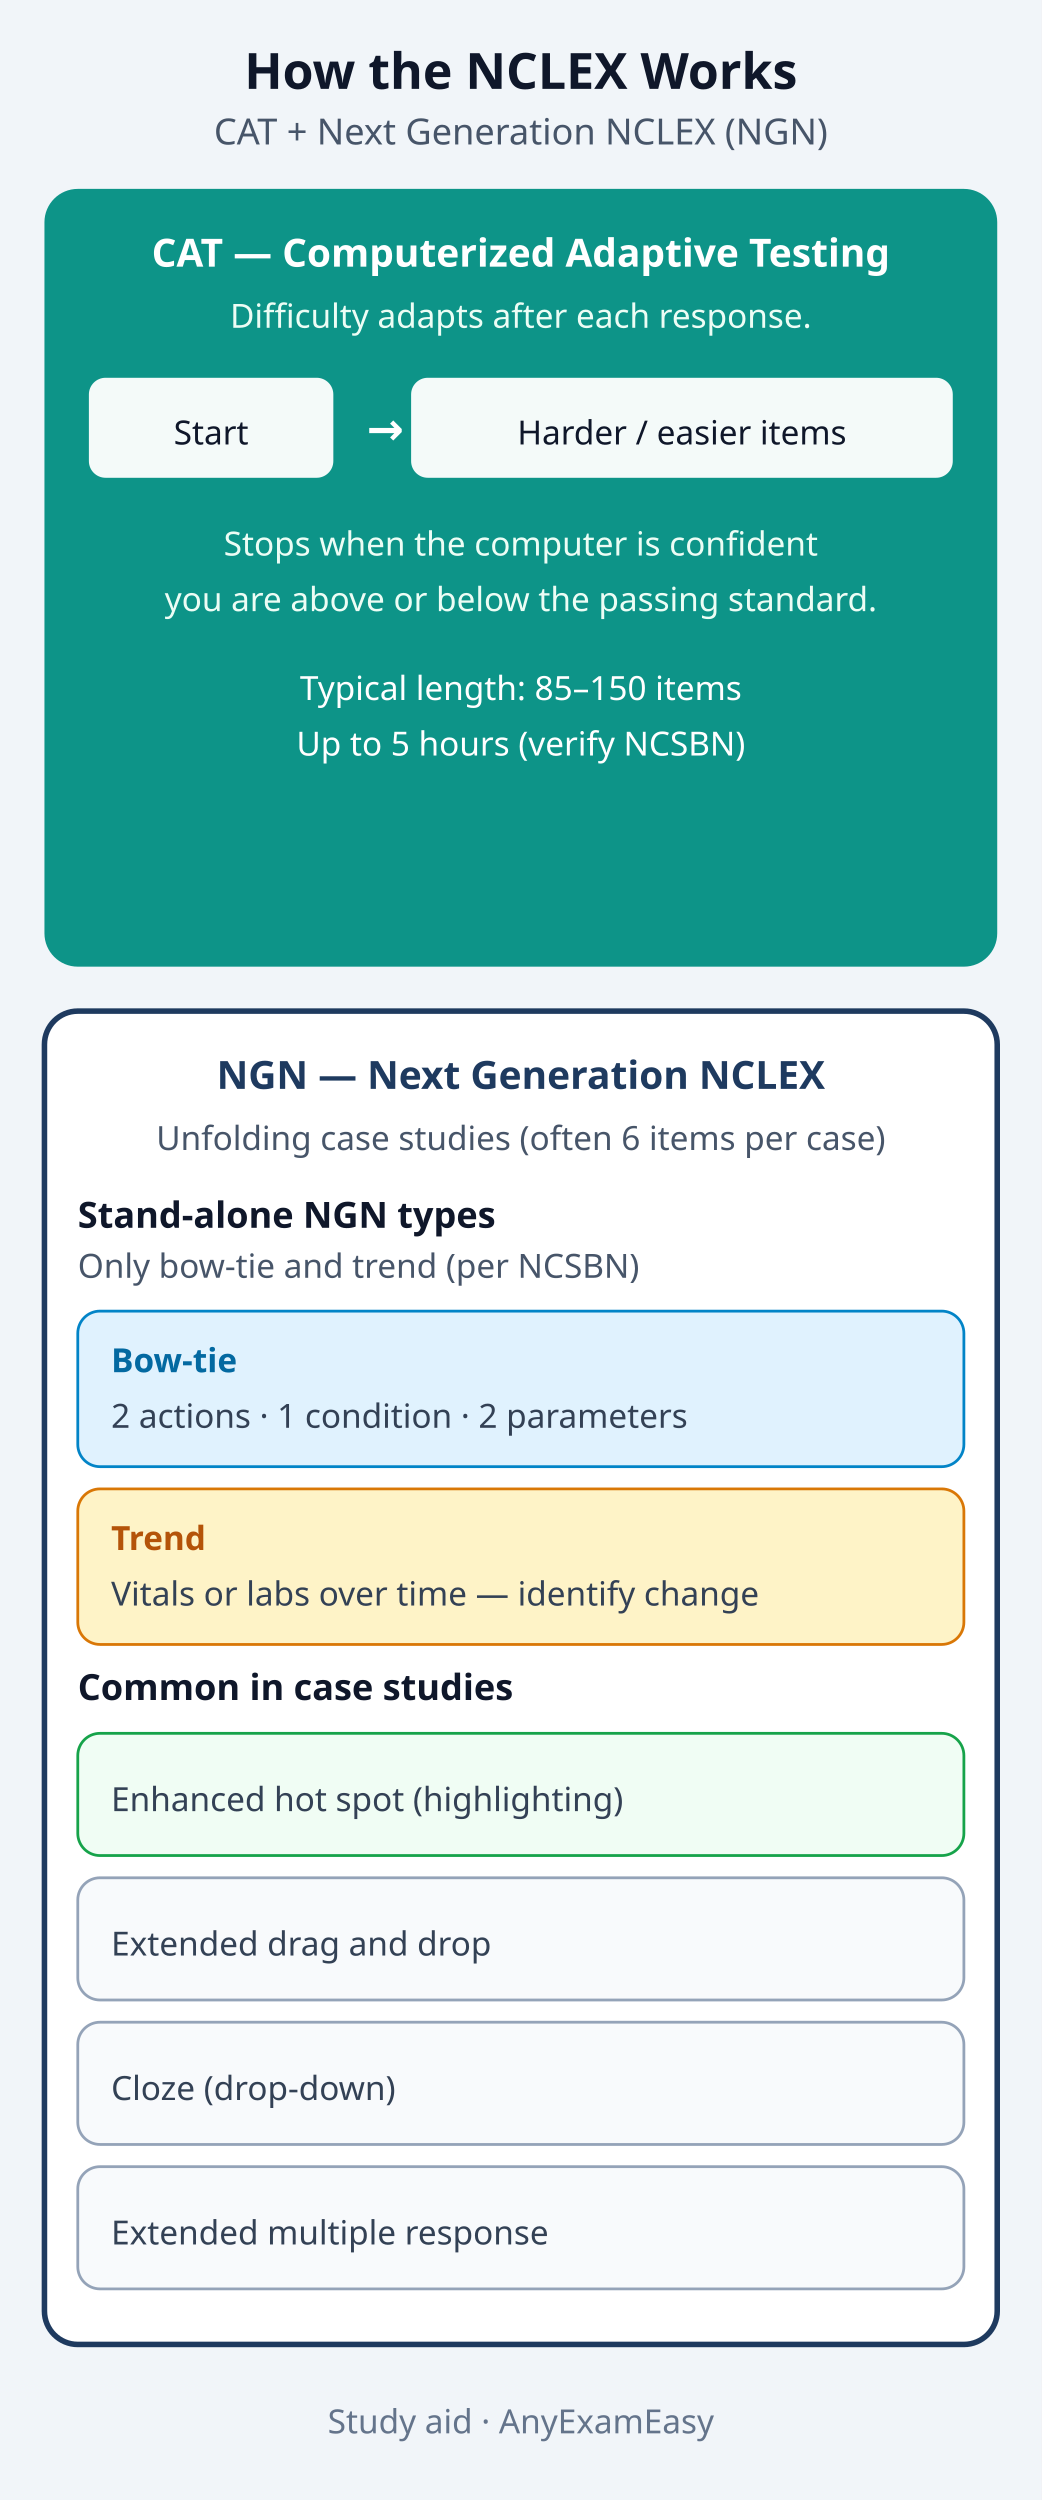
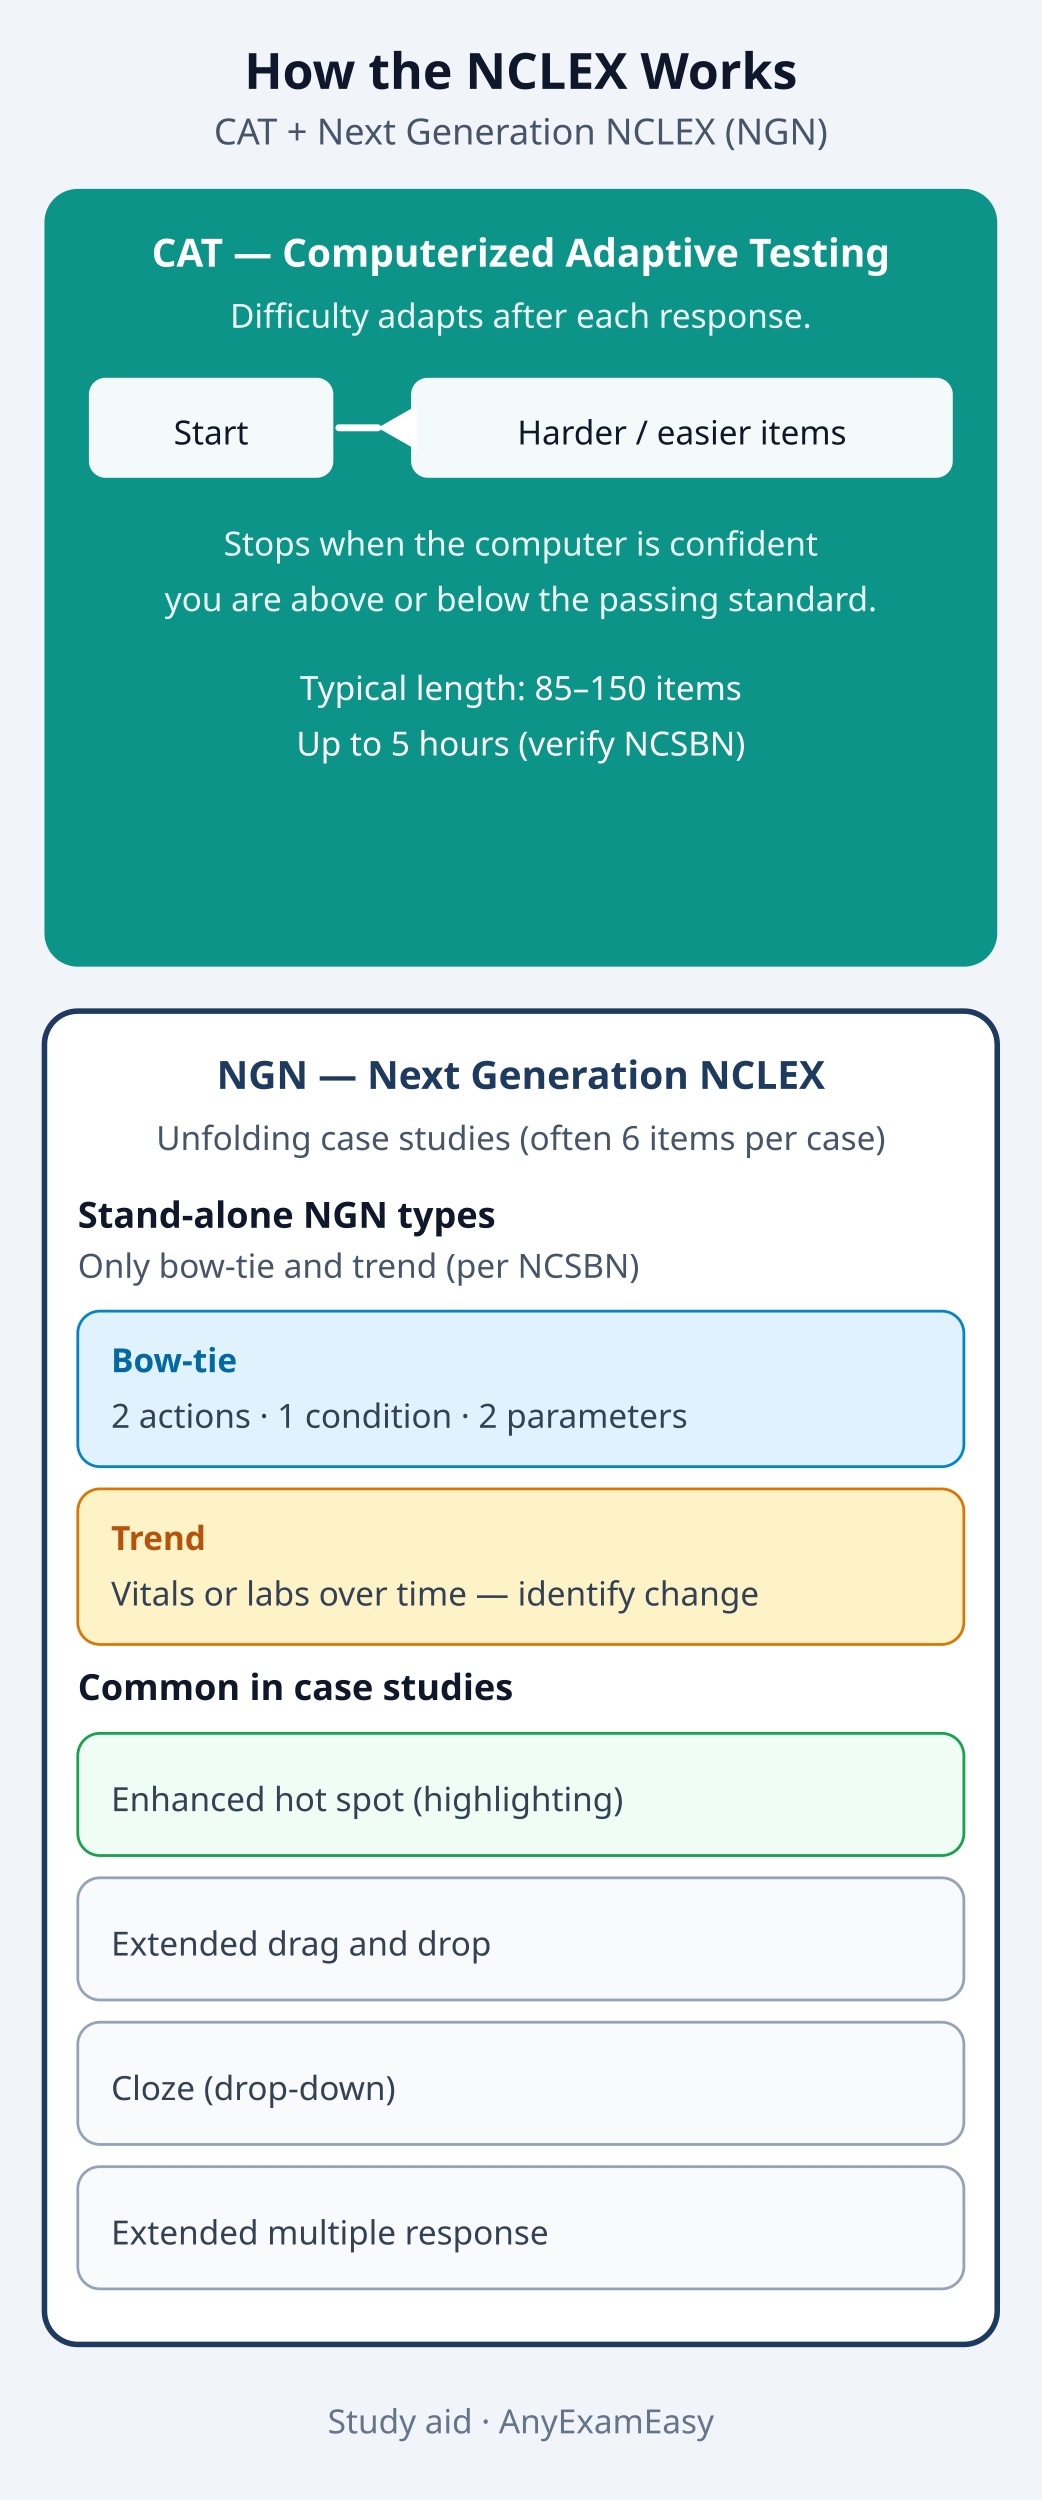
<svg xmlns="http://www.w3.org/2000/svg" viewBox="0 0 375 900" role="img" aria-labelledby="cat-ngn-title cat-ngn-desc">
  <rect width="375" height="900" fill="#f1f5f9" />
  <text x="187.5" y="32" text-anchor="middle" font-family="system-ui,sans-serif" font-size="18" font-weight="700" fill="#0f172a">How the NCLEX Works</text>
  <text x="187.5" y="52" text-anchor="middle" font-family="system-ui,sans-serif" font-size="13" fill="#475569">CAT + Next Generation NCLEX (NGN)</text>
  <rect x="16" y="68" width="343" height="280" rx="12" fill="#0d9488" />
  <text x="187.5" y="96" text-anchor="middle" font-family="system-ui,sans-serif" font-size="14" font-weight="700" fill="#fff">CAT — Computerized Adaptive Testing</text>
  <text x="187.5" y="118" text-anchor="middle" font-family="system-ui,sans-serif" font-size="12" fill="#ecfdf5">Difficulty adapts after each response.</text>
  <rect x="32" y="136" width="88" height="36" rx="6" fill="#fff" fill-opacity="0.95" />
  <text x="76" y="160" text-anchor="middle" font-family="system-ui,sans-serif" font-size="12" fill="#0f172a">Start</text>
-   <text x="132" y="160" font-family="system-ui,sans-serif" font-size="16" font-weight="700" fill="#fff">→</text>
+   <line x1="122" y1="154" x2="136" y2="154" stroke="#fff" stroke-width="2.5" stroke-linecap="round" />
+   <polygon points="136,154 150,146 150,162" fill="#fff" />
  <rect x="148" y="136" width="195" height="36" rx="6" fill="#fff" fill-opacity="0.95" />
  <text x="245.5" y="160" text-anchor="middle" font-family="system-ui,sans-serif" font-size="12" fill="#0f172a">Harder / easier items</text>
  <text x="187.5" y="200" text-anchor="middle" font-family="system-ui,sans-serif" font-size="12" fill="#ecfdf5">Stops when the computer is confident</text>
  <text x="187.5" y="220" text-anchor="middle" font-family="system-ui,sans-serif" font-size="12" fill="#ecfdf5">you are above or below the passing standard.</text>
  <text x="187.5" y="252" text-anchor="middle" font-family="system-ui,sans-serif" font-size="12" fill="#fff">Typical length: 85–150 items</text>
  <text x="187.5" y="272" text-anchor="middle" font-family="system-ui,sans-serif" font-size="12" fill="#fff">Up to 5 hours (verify NCSBN)</text>
  <rect x="16" y="364" width="343" height="480" rx="12" fill="#fff" stroke="#1e3a5f" stroke-width="2" />
  <text x="187.5" y="392" text-anchor="middle" font-family="system-ui,sans-serif" font-size="14" font-weight="700" fill="#1e3a5f">NGN — Next Generation NCLEX</text>
  <text x="187.5" y="414" text-anchor="middle" font-family="system-ui,sans-serif" font-size="12" fill="#475569">Unfolding case studies (often 6 items per case)</text>
  <text x="28" y="442" font-family="system-ui,sans-serif" font-size="13" font-weight="700" fill="#0f172a">Stand-alone NGN types</text>
  <text x="28" y="460" font-family="system-ui,sans-serif" font-size="12" fill="#475569">Only bow-tie and trend (per NCSBN)</text>
  <rect x="28" y="472" width="319" height="56" rx="8" fill="#e0f2fe" stroke="#0284c7" />
  <text x="40" y="494" font-family="system-ui,sans-serif" font-size="12" font-weight="700" fill="#0369a1">Bow-tie</text>
  <text x="40" y="514" font-family="system-ui,sans-serif" font-size="12" fill="#334155">2 actions · 1 condition · 2 parameters</text>
  <rect x="28" y="536" width="319" height="56" rx="8" fill="#fef3c7" stroke="#d97706" />
  <text x="40" y="558" font-family="system-ui,sans-serif" font-size="12" font-weight="700" fill="#b45309">Trend</text>
  <text x="40" y="578" font-family="system-ui,sans-serif" font-size="12" fill="#334155">Vitals or labs over time — identify change</text>
  <text x="28" y="612" font-family="system-ui,sans-serif" font-size="13" font-weight="700" fill="#0f172a">Common in case studies</text>
  <rect x="28" y="624" width="319" height="44" rx="8" fill="#f0fdf4" stroke="#16a34a" />
  <text x="40" y="652" font-family="system-ui,sans-serif" font-size="12" fill="#334155">Enhanced hot spot (highlighting)</text>
  <rect x="28" y="676" width="319" height="44" rx="8" fill="#f8fafc" stroke="#94a3b8" />
  <text x="40" y="704" font-family="system-ui,sans-serif" font-size="12" fill="#334155">Extended drag and drop</text>
  <rect x="28" y="728" width="319" height="44" rx="8" fill="#f8fafc" stroke="#94a3b8" />
  <text x="40" y="756" font-family="system-ui,sans-serif" font-size="12" fill="#334155">Cloze (drop-down)</text>
  <rect x="28" y="780" width="319" height="44" rx="8" fill="#f8fafc" stroke="#94a3b8" />
  <text x="40" y="808" font-family="system-ui,sans-serif" font-size="12" fill="#334155">Extended multiple response</text>
  <text x="187.5" y="876" text-anchor="middle" font-family="system-ui,sans-serif" font-size="12" fill="#64748b">Study aid · AnyExamEasy</text>
</svg>
